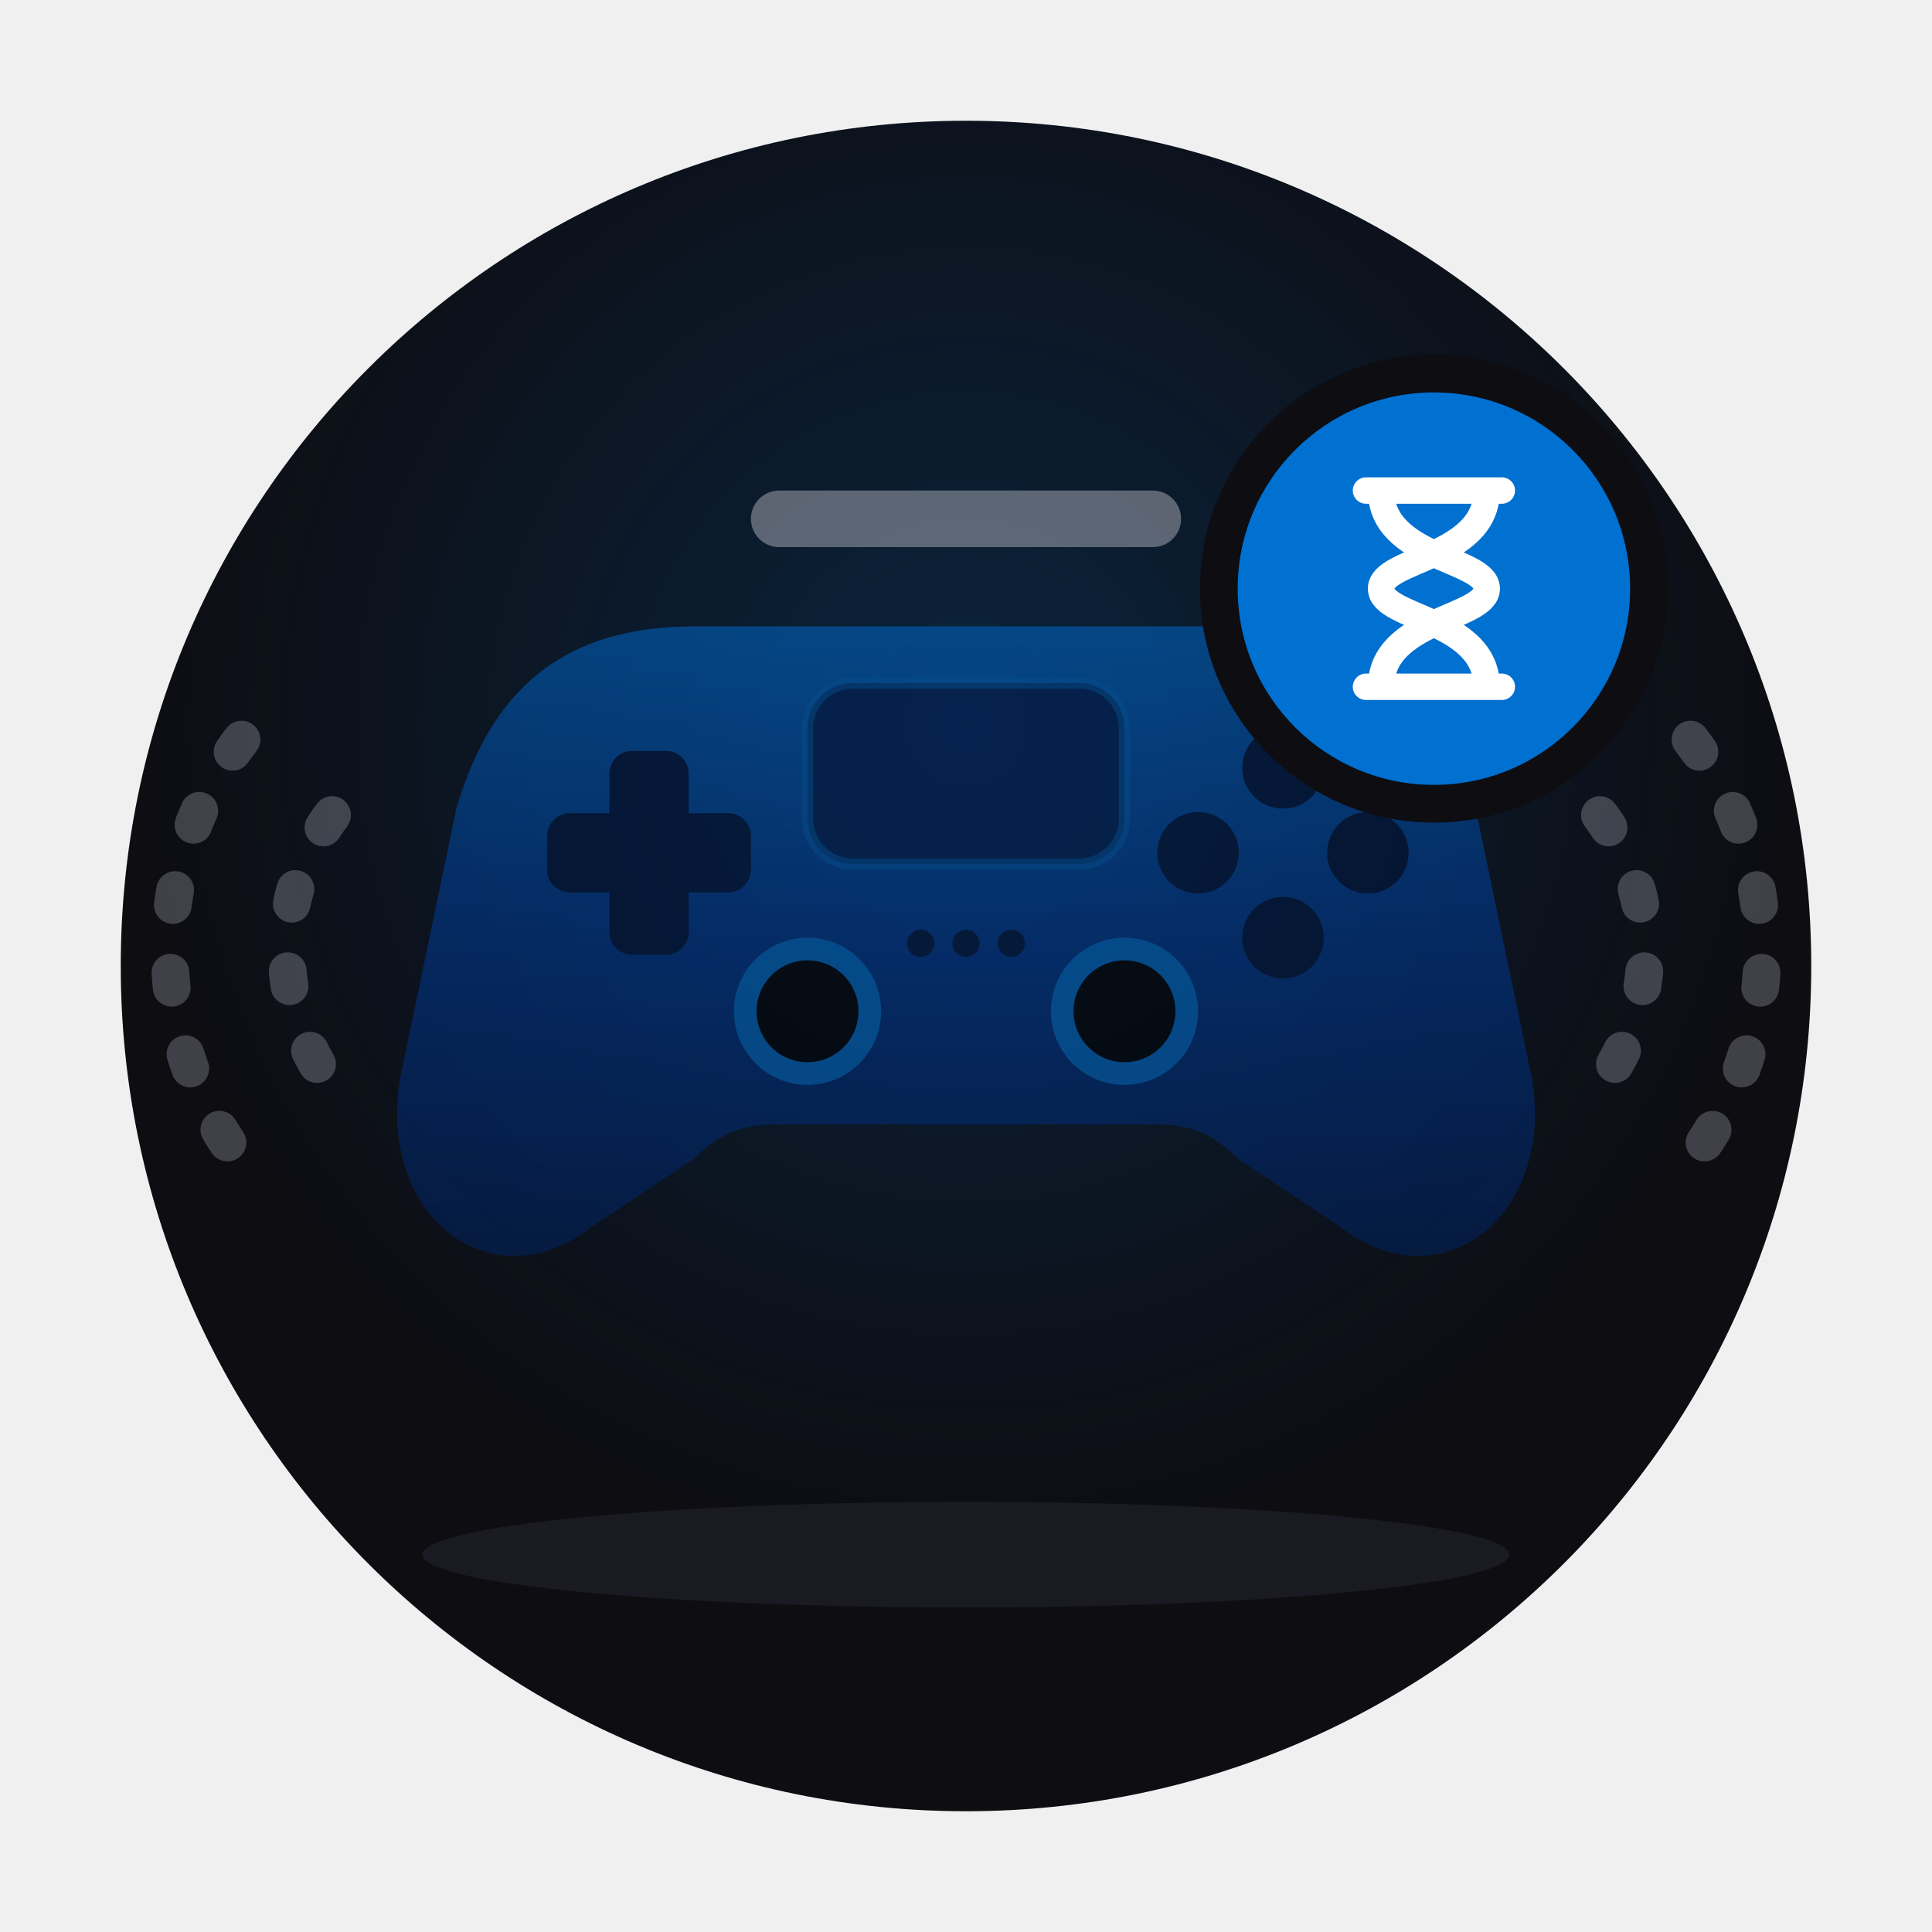
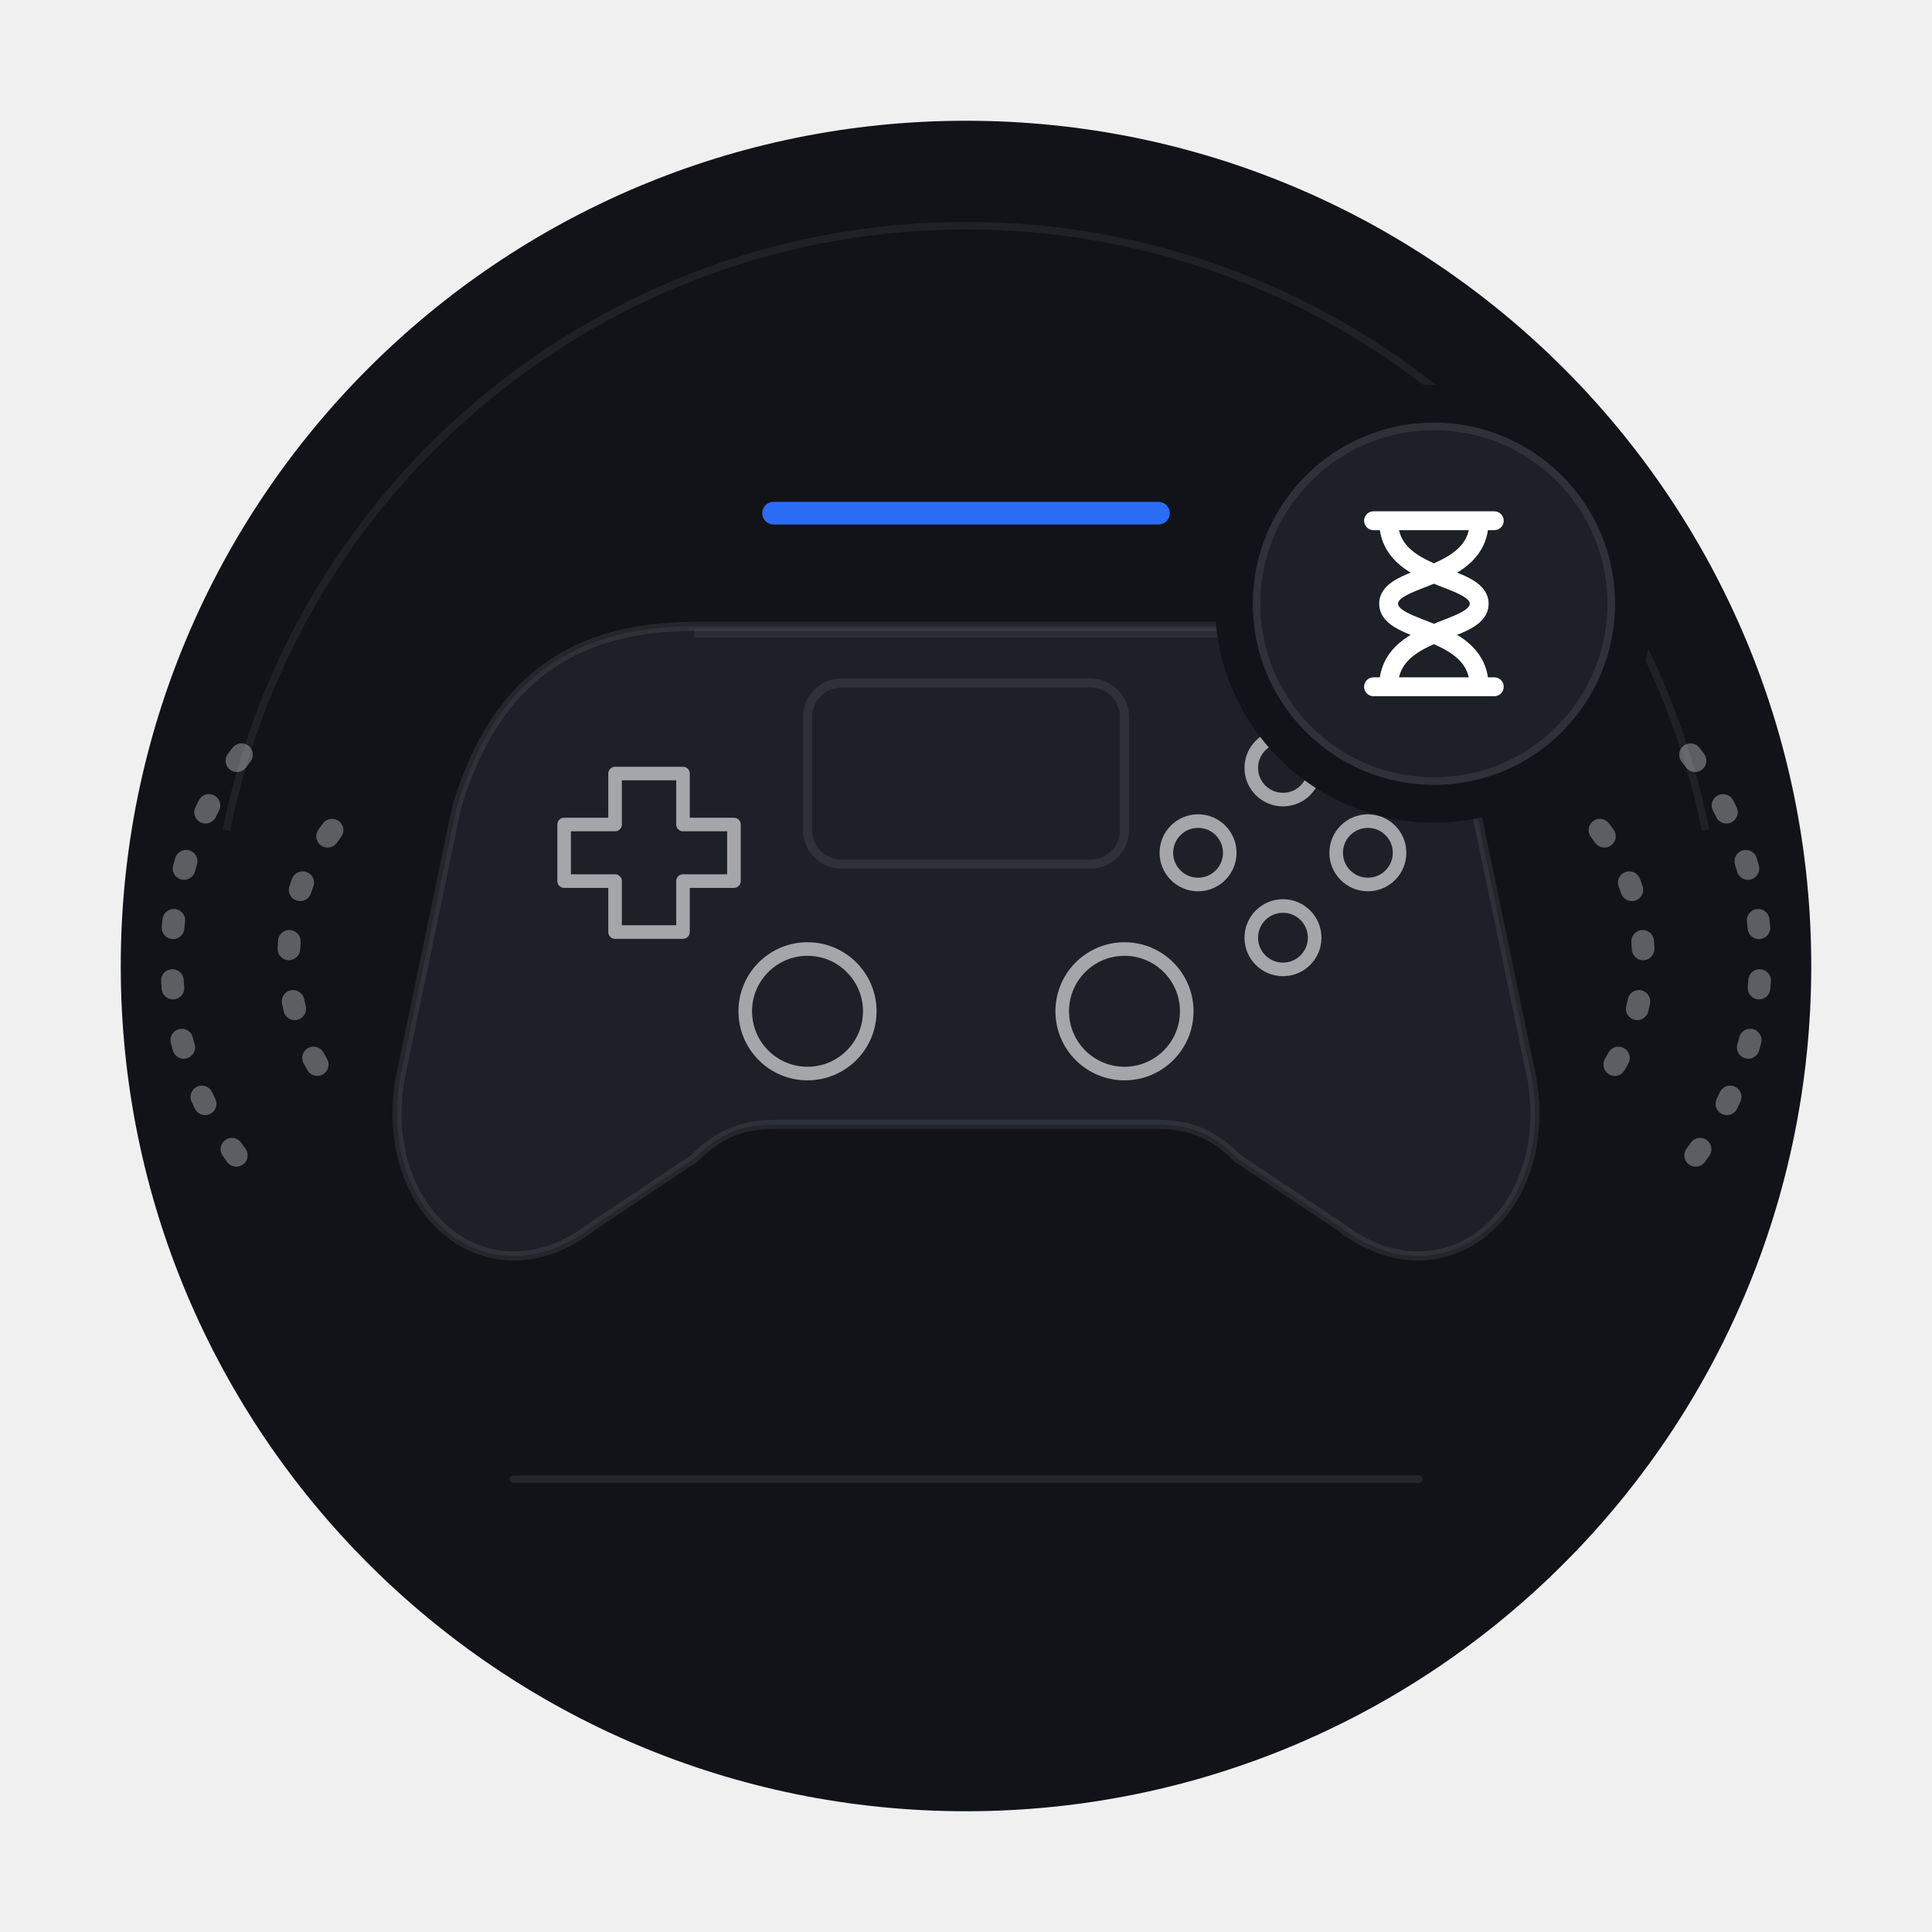
<svg xmlns="http://www.w3.org/2000/svg" width="256" height="256" viewBox="0 0 256 256">
-   <defs>
-     <radialGradient id="glow" cx="128" cy="96" r="110" gradientUnits="userSpaceOnUse">
-       <stop offset="0" stop-color="#0070D1" stop-opacity="0.22" />
-       <stop offset="1" stop-color="#0070D1" stop-opacity="0" />
-     </radialGradient>
-     <linearGradient id="body" x1="0" y1="40" x2="0" y2="104" gradientUnits="userSpaceOnUse">
-       <stop offset="0" stop-color="#0070D1" />
-       <stop offset="0.55" stop-color="#003791" />
-       <stop offset="1" stop-color="#00205B" />
-     </linearGradient>
-   </defs>
-   <circle cx="128" cy="128" r="112" fill="#0D0D12" />
-   <circle cx="128" cy="128" r="112" fill="url(#glow)" />
-   <ellipse cx="128" cy="206" rx="72" ry="7" fill="#1A1A22" />
-   <g fill="none" stroke="#A0A3AD" stroke-opacity="0.35" stroke-width="5" stroke-linecap="round" stroke-dasharray="2 9">
-     <path d="M44 108a30 30 0 0 0 0 36" />
-     <path d="M32 98a46 46 0 0 0 0 56" />
-     <path d="M212 108a30 30 0 0 1 0 36" />
-     <path d="M224 98a46 46 0 0 1 0 56" />
+   <circle cx="128" cy="128" r="112" fill="#111318" />
+   <path d="M30 110a100 100 0 0 1 196 0" fill="none" stroke="#FFFFFF" stroke-opacity="0.06" />
+   <path d="M68 196h120" stroke="#FFFFFF" stroke-opacity="0.08" stroke-linecap="round" />
+   <g fill="none" stroke="#FFFFFF" stroke-opacity="0.32" stroke-dasharray="1 7" stroke-width="3" stroke-linecap="round">
+     <path d="M44 110a28 28 0 0 0 0 34" />
+     <path d="M32 100a44 44 0 0 0 0 54" />
+     <path d="M212 110a28 28 0 0 1 0 34" />
+     <path d="M224 100a44 44 0 0 1 0 54" />
  </g>
-   <g transform="translate(32 14) scale(1.5)" opacity="0.55">
-     <rect x="45" y="34" width="38" height="5" rx="2.5" fill="#A0A3AD" />
-     <path fill="url(#body)" d="M40 46H88C100 46 106 52 109 62L114 86C116 98 106 106 97 99L88 93C86 91 84 90 81 90H47C44 90 42 91 40 93L31 99C22 106 12 98 14 86L19 62C22 52 28 46 40 46Z" />
-     <rect x="50" y="51" width="28" height="16" rx="4" fill="#00205B" stroke="#0070D1" stroke-opacity="0.5" />
-     <g fill="#00163F">
-       <rect x="32.5" y="57" width="7" height="18" rx="2" />
-       <rect x="27" y="62.5" width="18" height="7" rx="2" />
-       <circle cx="92" cy="58.5" r="3.6" />
-       <circle cx="92" cy="73.5" r="3.6" />
-       <circle cx="84.5" cy="66" r="3.6" />
-       <circle cx="99.5" cy="66" r="3.6" />
-       <circle cx="60" cy="74" r="1.2" />
-       <circle cx="64" cy="74" r="1.2" />
-       <circle cx="68" cy="74" r="1.2" />
-     </g>
-     <g fill="#000000" stroke="#0070D1" stroke-width="2">
+   <g transform="translate(32 14) scale(1.5)">
+     <rect x="46" y="35" width="36" height="2" rx="1" fill="#2B6CF6" />
+     <path fill="#1D2027" stroke="#FFFFFF" stroke-opacity="0.08" stroke-width="0.8" d="M40 46H88C100 46 106 52 109 62L114 86C116 98 106 106 97 99L88 93C86 91 84 90 81 90H47C44 90 42 91 40 93L31 99C22 106 12 98 14 86L19 62C22 52 28 46 40 46Z" />
+     <path d="M40 46.6H88" stroke="#FFFFFF" stroke-opacity="0.06" stroke-width="0.8" />
+     <rect x="50" y="51" width="28" height="16" rx="3" fill="none" stroke="#FFFFFF" stroke-opacity="0.08" stroke-width="0.8" />
+     <g fill="none" stroke="#FFFFFF" stroke-opacity="0.6" stroke-width="1.2" stroke-linecap="round" stroke-linejoin="round">
+       <path d="M33 59h6v4.5h4.5v5H39V73h-6v-4.5h-4.5v-5H33z" />
+       <circle cx="92" cy="58.5" r="2.8" />
+       <circle cx="92" cy="73.5" r="2.8" />
+       <circle cx="84.5" cy="66" r="2.8" />
+       <circle cx="99.5" cy="66" r="2.8" />
      <circle cx="50" cy="80" r="5.5" />
      <circle cx="78" cy="80" r="5.5" />
    </g>
  </g>
-   <g transform="translate(190 78)">
-     <circle r="31" fill="#0D0D12" />
-     <circle r="26" fill="#0070D1" />
-     <path d="M-9 -13h18M-9 13h18M-7 -13c0 9 14 9 14 13s-14 4 -14 13M7 -13c0 9 -14 9 -14 13s14 4 14 13" fill="none" stroke="#FFFFFF" stroke-width="3.5" stroke-linecap="round" stroke-linejoin="round" />
+   <g transform="translate(190 80)">
+     <circle r="29" fill="#111318" />
+     <circle r="24" fill="#1D2027" />
+     <circle r="23.5" fill="none" stroke="#FFFFFF" stroke-opacity="0.08" />
+     <path d="M-8 -11h16M-8 11h16M-6 -11c0 8 12 7 12 11s-12 3 -12 11M6 -11c0 8 -12 7 -12 11s12 3 12 11" fill="none" stroke="#FFFFFF" stroke-width="2.5" stroke-linecap="round" stroke-linejoin="round" />
  </g>
</svg>
